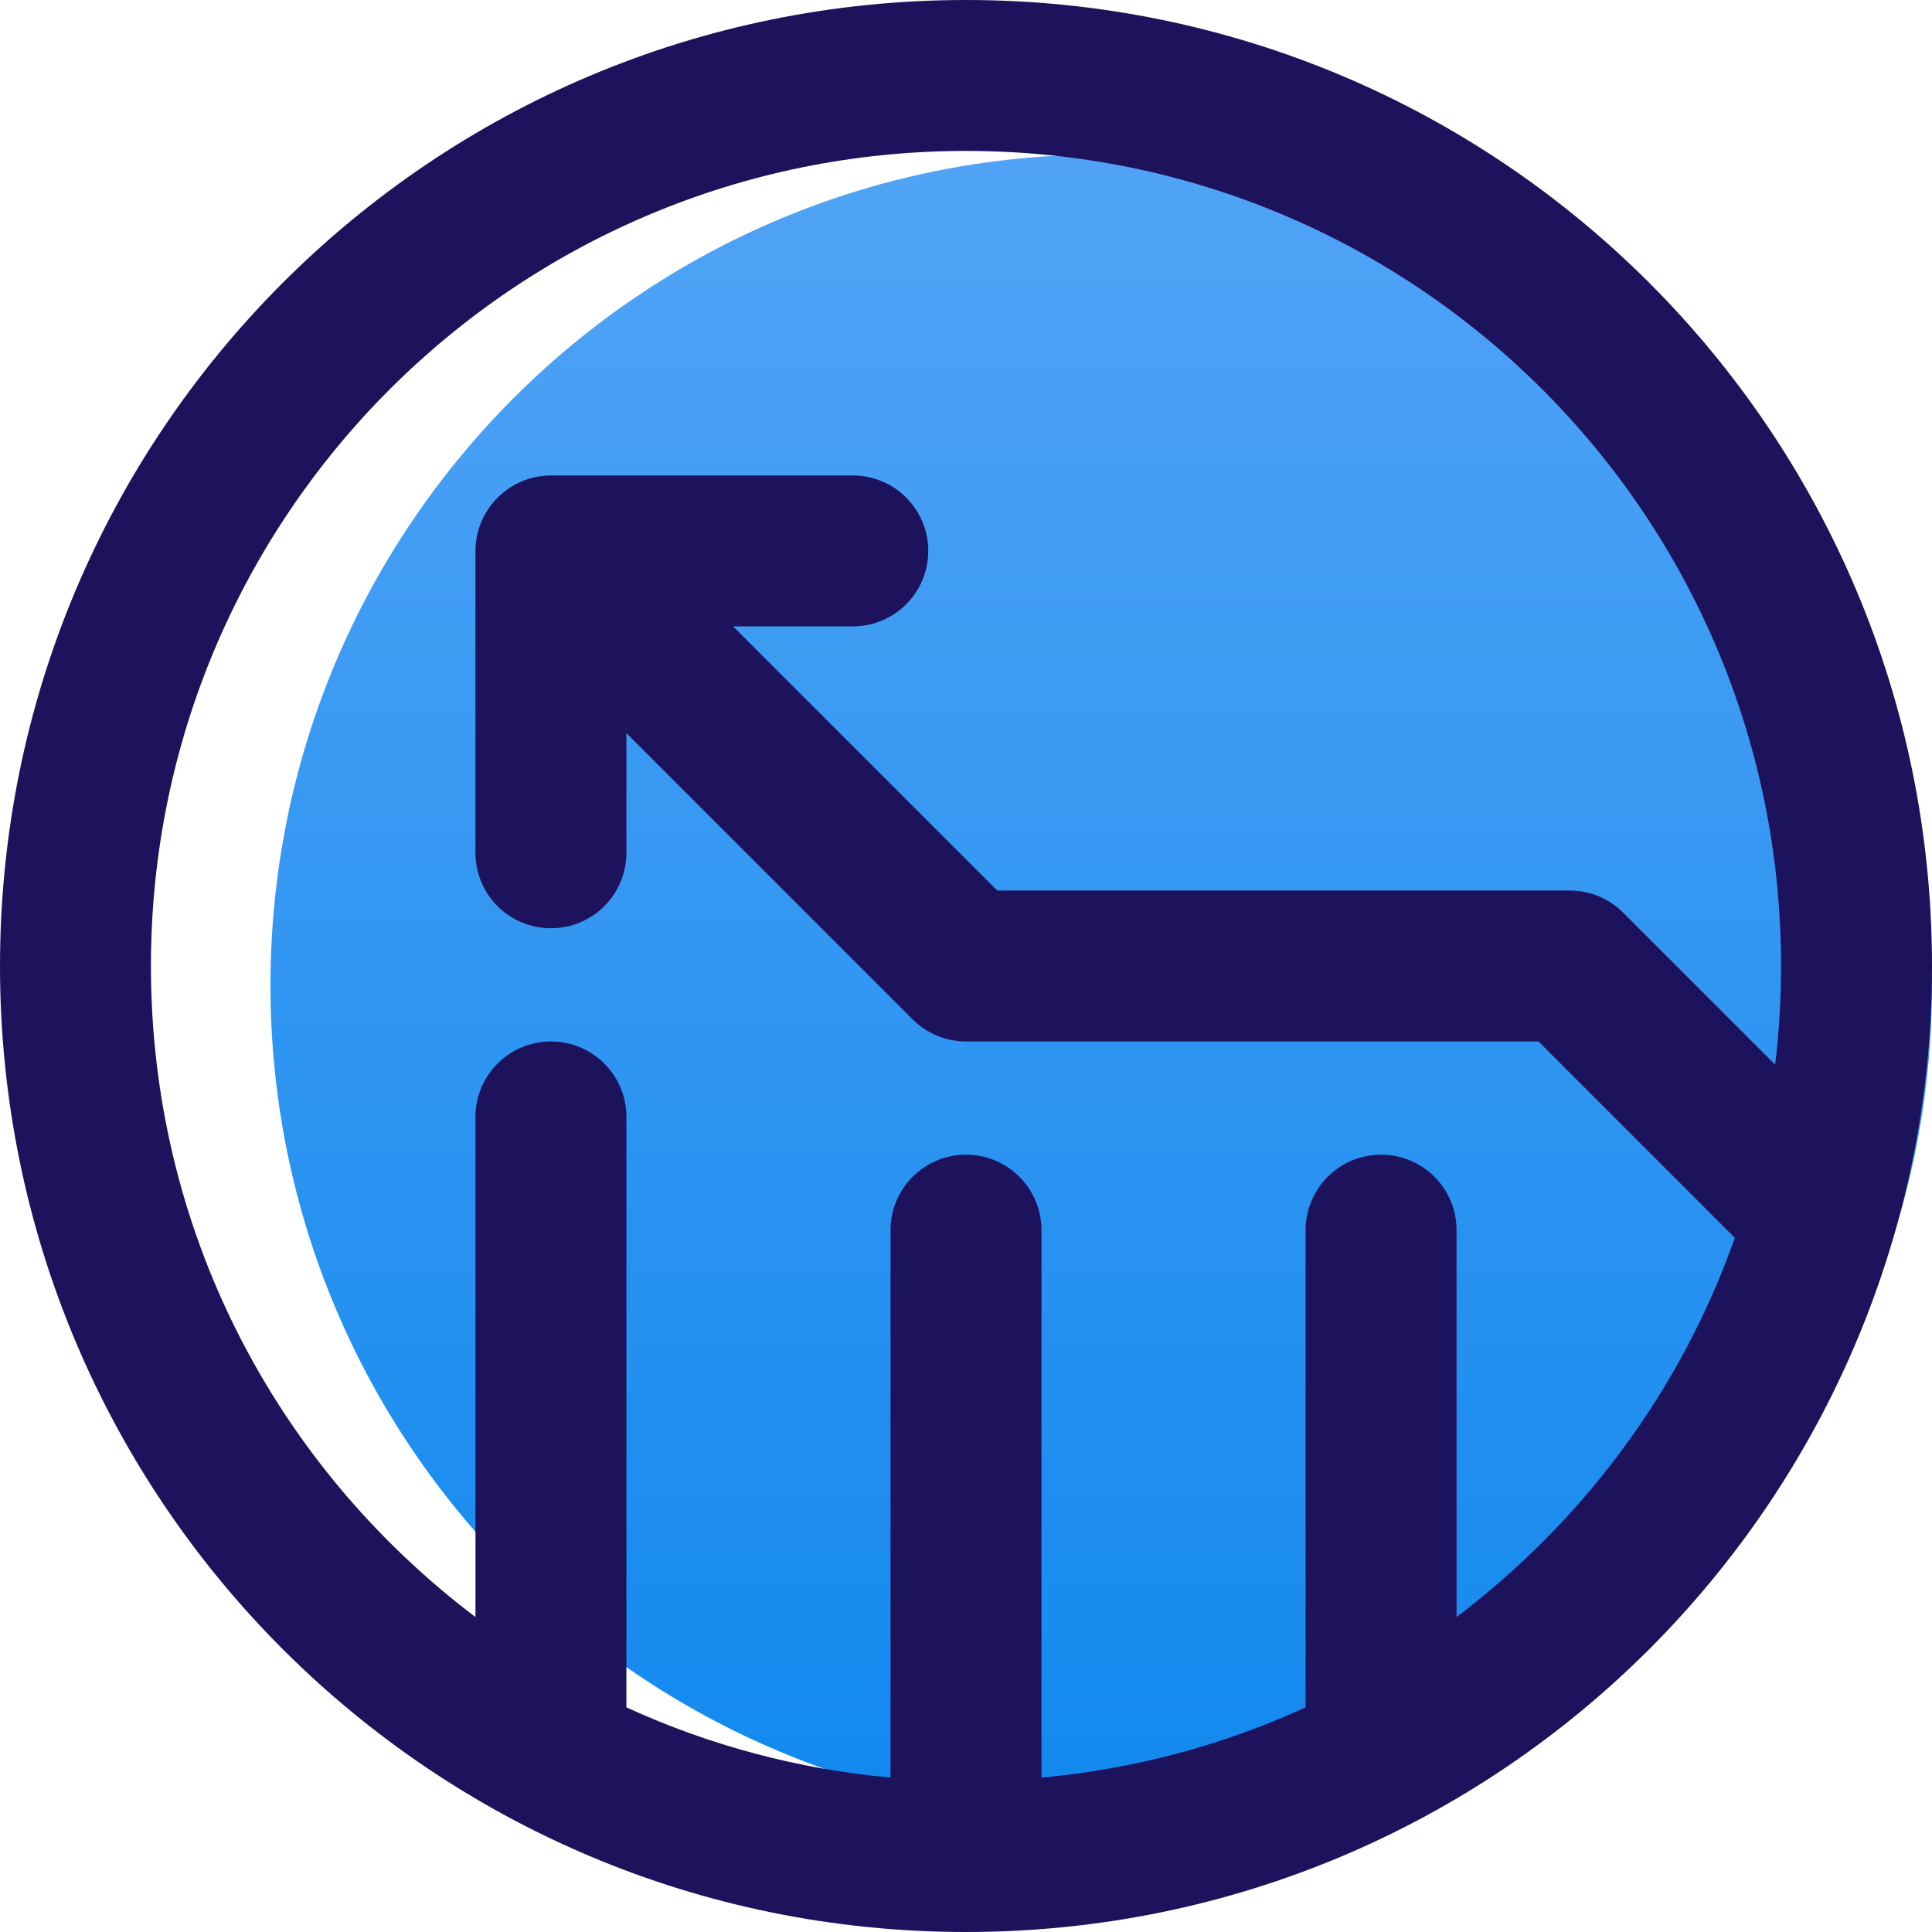
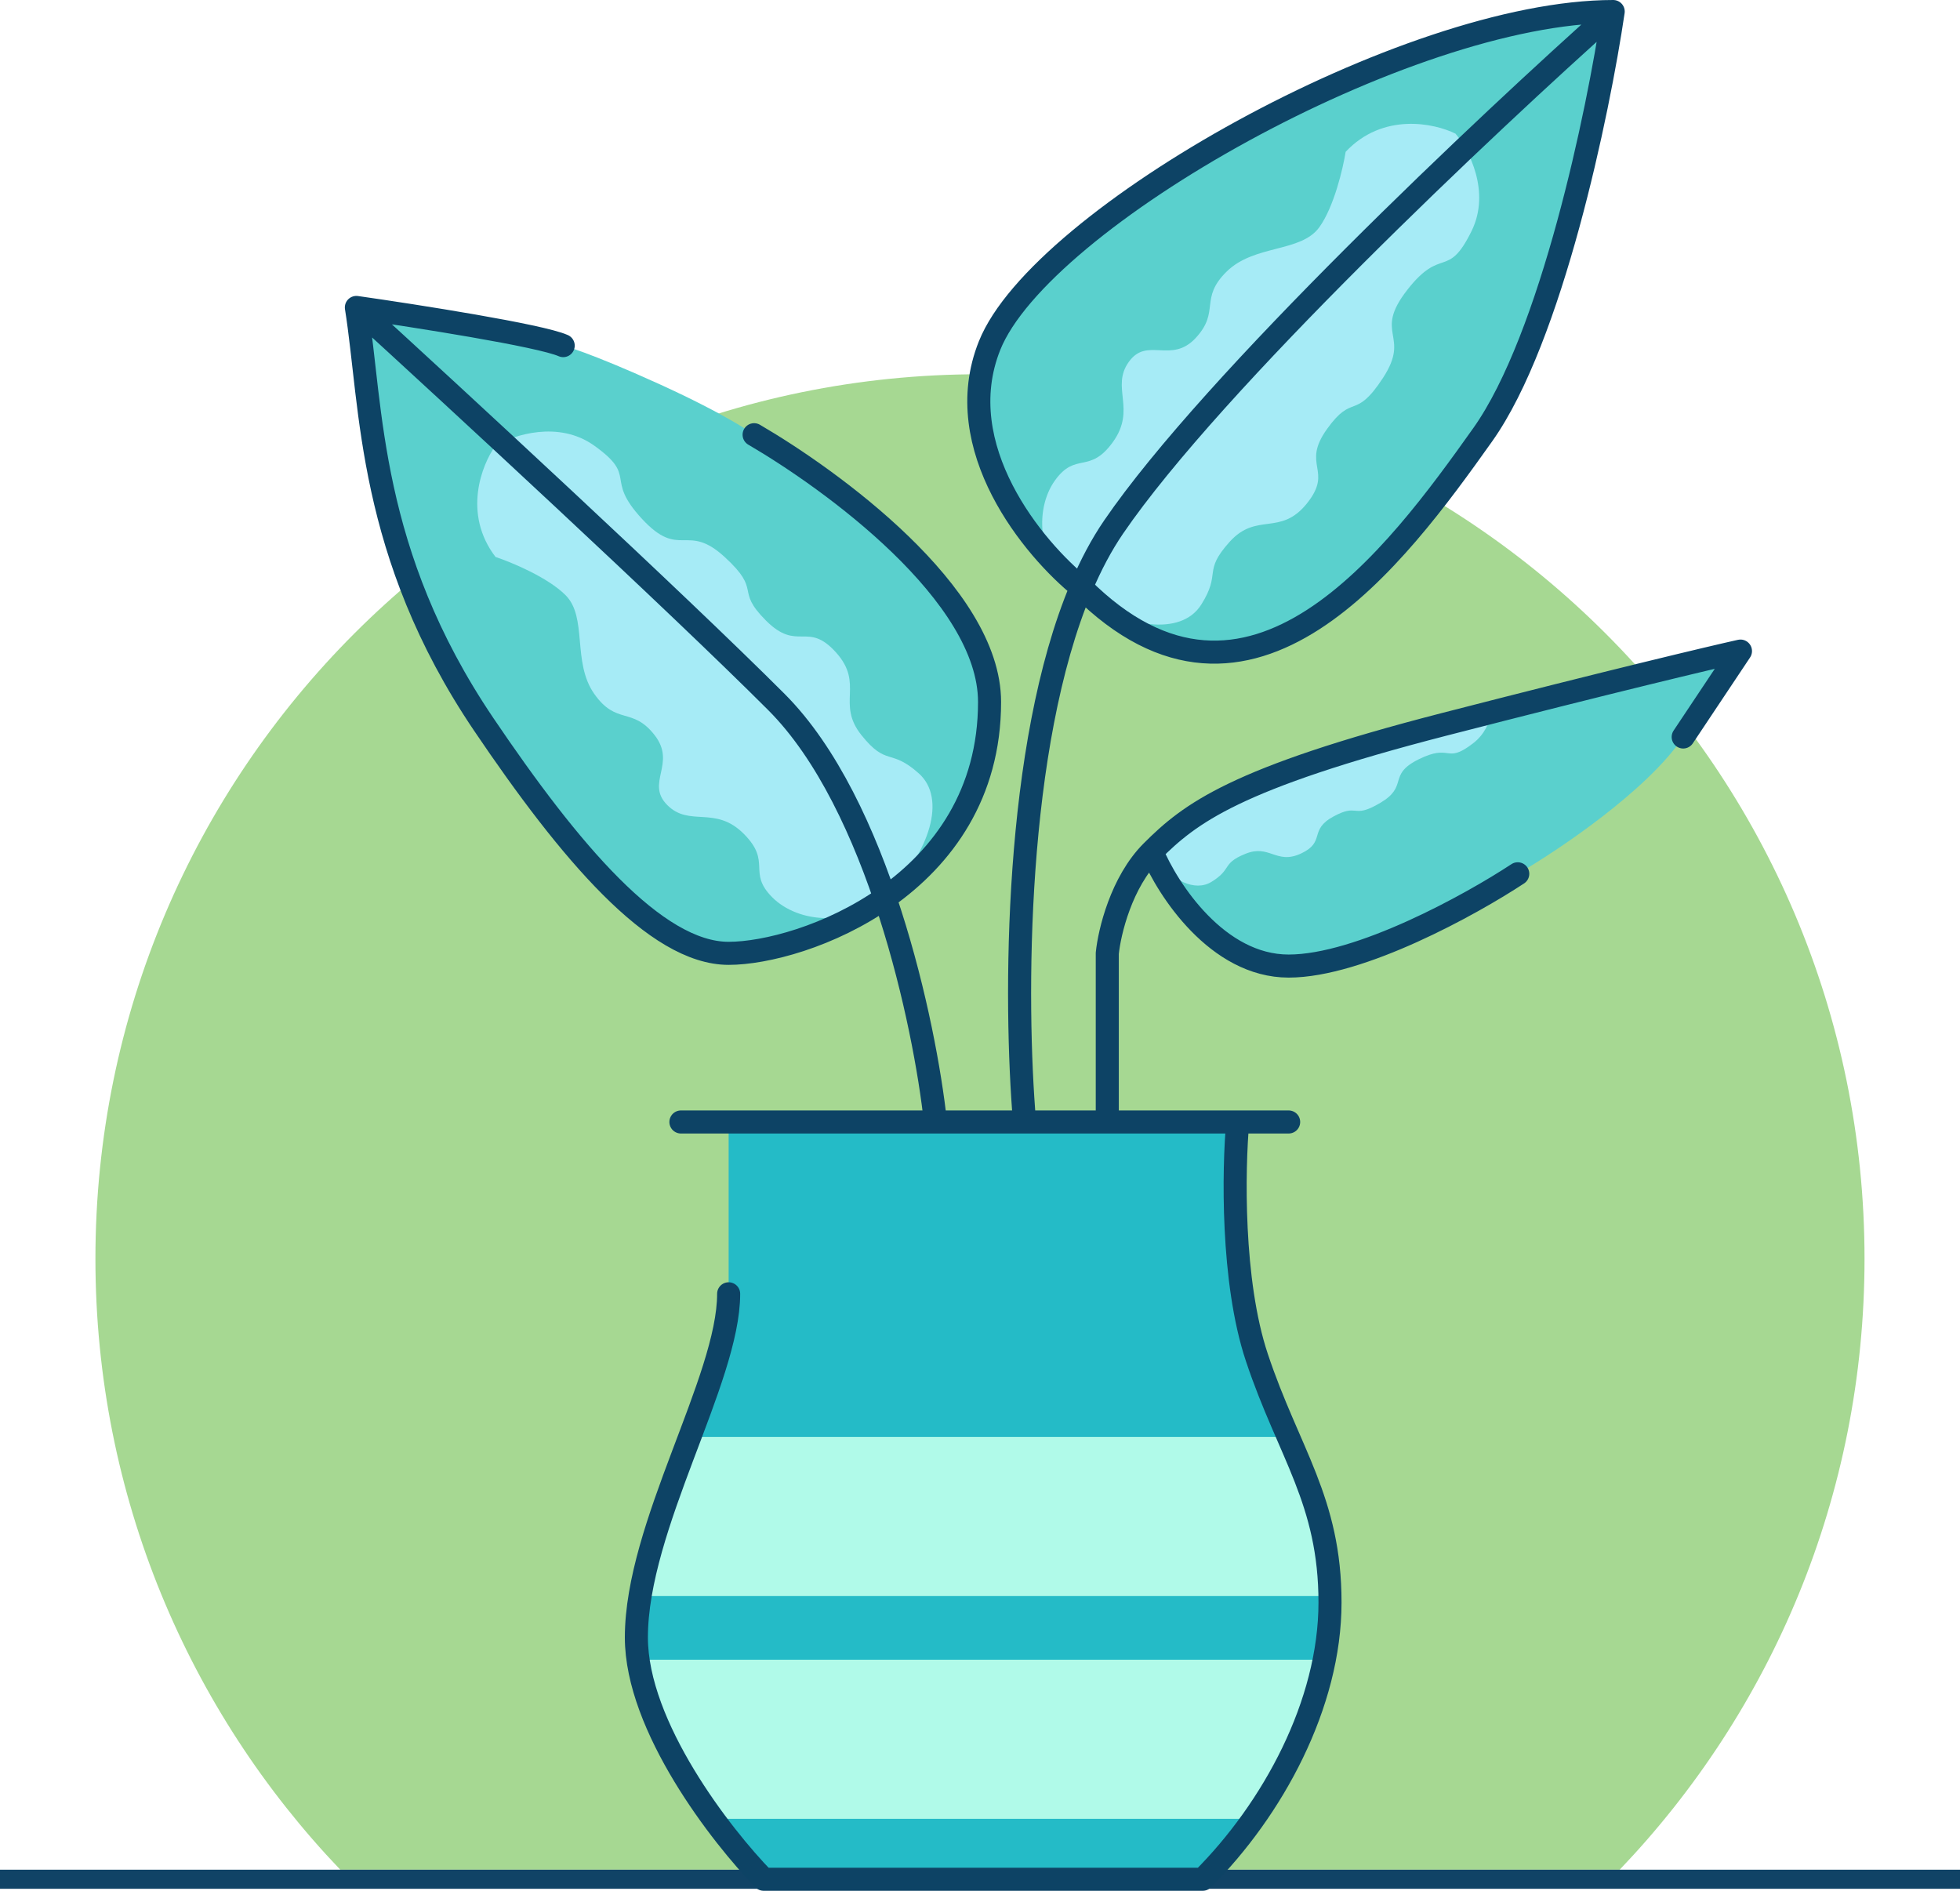
- <svg xmlns="http://www.w3.org/2000/svg" width="50px" height="50px" viewBox="0 0 50 50" version="1.1">
-   <defs>
-     <linearGradient x1="0.5%" y1="-4.633%" x2="0.5%" y2="101.5%" id="linearGradient-1">
-       <stop stop-color="#54A5F6" offset="0%" />
-       <stop stop-color="#1088EE" offset="100%" />
-     </linearGradient>
-   </defs>
-   <g id="Marshmello_landing-page" stroke="none" stroke-width="1" fill="none" fill-rule="evenodd">
-     <g id="Marshmello_landngpage-Copy" transform="translate(-164, -754)">
-       <g id="8" transform="translate(164, 754)">
-         <circle id="Oval" fill="url(#linearGradient-1)" cx="28.5" cy="25.5" r="21.5" />
-         <g id="005-analytics" transform="translate(25, 25) scale(-1, 1) translate(-25, -25) " fill="#1D125C" fill-rule="nonzero">
-           <path d="M25,0 C11.183,0 0,11.181 0,25 C0,38.817 11.181,50 25,50 C38.817,50 50,38.819 50,25 C50,11.183 38.819,0 25,0 Z M37.695,41.849 L37.695,28.906 C37.695,27.827 36.821,26.953 35.742,26.953 C34.663,26.953 33.789,27.827 33.789,28.906 L33.789,44.186 C31.646,45.169 29.342,45.786 26.953,46.004 L26.953,31.836 C26.953,30.757 26.079,29.883 25,29.883 C23.921,29.883 23.047,30.757 23.047,31.836 L23.047,46.004 C20.658,45.786 18.354,45.169 16.211,44.186 L16.211,31.836 C16.211,30.757 15.337,29.883 14.258,29.883 C13.179,29.883 12.305,30.757 12.305,31.836 L12.305,41.849 C9.066,39.398 6.509,36.022 5.103,32.034 L10.184,26.953 L25,26.953 C25.518,26.953 26.015,26.748 26.381,26.381 L33.789,18.973 L33.789,22.07 C33.789,23.149 34.663,24.023 35.742,24.023 C36.821,24.023 37.695,23.149 37.695,22.07 L37.695,14.258 C37.695,13.185 36.816,12.305 35.742,12.305 L27.93,12.305 C26.851,12.305 25.977,13.179 25.977,14.258 C25.977,15.337 26.851,16.211 27.93,16.211 L31.027,16.211 L24.191,23.047 L9.375,23.047 C8.857,23.047 8.36,23.252 7.994,23.619 L4.059,27.554 C3.958,26.713 3.906,25.86 3.906,25 C3.906,13.342 13.34,3.906 25,3.906 C36.658,3.906 46.094,13.34 46.094,25 C46.094,31.796 42.905,37.907 37.695,41.849 Z" id="Shape" />
-         </g>
-       </g>
-     </g>
-   </g>
+ <svg xmlns="http://www.w3.org/2000/svg" width="170" height="164" viewBox="0 0 170 164" fill="none">
+   <path fill-rule="evenodd" clip-rule="evenodd" d="M140.482 162.169C153.639 148.396 161.719 129.732 161.719 109.182C161.719 66.81 127.37 32.461 84.998 32.461C42.626 32.461 8.277 66.81 8.277 109.182C8.277 129.732 16.358 148.396 29.514 162.169H140.482Z" fill="#A6D892" />
+   <rect y="162.169" width="170" height="1.656" fill="#104366" />
+   <path d="M109.01 117.737C106.802 111.114 106.986 101.363 107.354 97.315H96.04H88.864H81.137H63.199V112.218C63.199 119.669 55.195 132.364 55.195 142.023C55.195 149.75 62.555 159.225 66.234 162.997H104.319C110.39 156.925 115.358 147.818 115.358 138.987C115.358 130.156 111.77 126.016 109.01 117.737Z" fill="#24BBC7" />
+   <path fill-rule="evenodd" clip-rule="evenodd" d="M111.598 124.637H59.68C59.601 124.845 59.522 125.054 59.443 125.264C57.799 129.615 56.066 134.199 55.37 138.435H115.211C115.112 132.729 113.488 128.989 111.612 124.668C111.607 124.658 111.603 124.647 111.598 124.637ZM114.718 143.955H55.195C55.866 148.672 58.801 153.787 61.707 157.754H108.585C111.496 153.638 113.761 148.849 114.718 143.955Z" fill="#B0FAE9" />
+   <path d="M76.758 77.886C79.271 85.277 80.648 92.809 81.137 97.315H88.865C87.977 86.826 87.967 64.719 93.787 50.951C89.662 47.64 82.296 38.808 85.829 29.977C90.245 18.938 121.982 1 139.92 1C138.632 9.739 134.566 29.315 128.605 37.705C121.154 48.192 108.414 65.578 93.787 50.951C87.967 64.719 87.977 86.826 88.865 97.315H96.04V82.688C96.224 80.849 97.254 76.507 99.904 73.857C103.215 70.545 107.079 67.51 125.293 62.818C139.865 59.065 148.475 57.023 150.959 56.471L145.991 63.922C142.9 68.558 135.136 73.765 131.641 75.789C127.593 78.457 117.952 83.792 111.771 83.792C105.589 83.792 101.284 77.169 99.904 73.857C97.254 76.507 96.224 80.849 96.04 82.688V97.315H88.865H81.137C80.648 92.809 79.271 85.277 76.758 77.886C71.925 81.266 66.343 82.688 63.199 82.688C56.852 82.688 49.408 73.857 41.949 62.818C31.88 47.916 32.29 35.313 30.91 26.666C36.062 27.401 46.861 29.094 48.849 29.977C48.849 29.977 51.056 30.529 57.128 33.289C63.199 36.049 65.407 37.705 65.407 37.705C72.03 41.568 85.829 51.503 85.829 60.886C85.829 68.964 81.682 74.442 76.758 77.886Z" fill="#5AD0CD" />
+   <path d="M49.051 51.618C47.505 50.073 44.359 48.767 42.979 48.307C40.109 44.553 41.783 40.303 42.979 38.648C44.543 37.728 48.444 36.44 51.535 38.648C55.398 41.407 52.362 41.407 55.674 44.995C58.986 48.583 59.538 45.271 62.849 48.307C66.161 51.342 63.677 51.066 66.437 53.826C69.197 56.586 70.025 53.826 72.508 56.586C74.992 59.346 72.508 61.001 74.716 63.761C76.924 66.521 77.2 64.865 79.684 67.073C82.168 69.281 80.512 73.972 77.2 77.284C73.888 80.596 69.197 80.044 66.989 77.836C64.781 75.628 66.989 74.8 64.505 72.316C62.022 69.833 59.814 71.764 57.882 69.833C55.95 67.901 58.71 66.245 56.778 63.761C54.846 61.277 53.466 62.933 51.535 60.173C49.603 57.414 50.983 53.55 49.051 51.618Z" fill="#A6EBF6" />
+   <path d="M114.437 19.7C115.71 17.923 116.485 14.606 116.714 13.17C119.948 9.726 124.415 10.684 126.243 11.594C127.406 12.986 129.313 16.625 127.639 20.034C125.547 24.296 125.052 21.301 122.052 25.154C119.053 29.007 122.411 29.011 119.956 32.774C117.501 36.536 117.368 34.041 115.096 37.214C112.823 40.387 115.681 40.753 113.364 43.654C111.046 46.555 109.007 44.375 106.645 47.003C104.282 49.632 105.961 49.634 104.188 52.444C102.415 55.255 97.516 54.387 93.709 51.66C89.901 48.933 89.68 44.214 91.498 41.676C93.316 39.138 94.493 41.181 96.538 38.325C98.583 35.469 96.317 33.606 97.908 31.385C99.499 29.164 101.583 31.616 103.718 29.305C105.853 26.994 103.994 25.903 106.402 23.547C108.809 21.19 112.846 21.921 114.437 19.7Z" fill="#A6EBF6" />
+   <path fill-rule="evenodd" clip-rule="evenodd" d="M99.902 73.805C103.214 70.494 107.078 67.458 125.292 62.767C126.717 62.4 128.084 62.049 129.395 61.715C129.203 62.697 128.737 63.723 127.776 64.464C126.501 65.448 126.057 65.391 125.506 65.321C125.014 65.258 124.436 65.184 123.106 65.83C121.638 66.543 121.458 67.143 121.273 67.763C121.103 68.333 120.928 68.919 119.739 69.625C118.436 70.398 117.991 70.358 117.543 70.317C117.137 70.28 116.729 70.243 115.681 70.805C114.577 71.397 114.41 71.948 114.25 72.478C114.09 73.008 113.936 73.516 112.858 74.023C111.748 74.545 111.062 74.313 110.371 74.08C109.718 73.86 109.061 73.638 108.038 74.048C106.89 74.509 106.655 74.86 106.384 75.265C106.158 75.603 105.907 75.978 105.08 76.486C103.619 77.383 101.669 76.34 100.222 74.52C100.102 74.269 99.996 74.029 99.902 73.805Z" fill="#A6EBF6" />
+   <path d="M59.059 97.315H81.137M111.771 97.315H107.355M107.355 97.315C106.987 101.363 106.803 111.114 109.011 117.737C111.771 126.016 115.358 130.156 115.358 138.987C115.358 147.818 110.391 156.925 104.319 162.997H66.235C62.555 159.225 55.196 149.75 55.196 142.023C55.196 132.364 63.199 119.669 63.199 112.218M107.355 97.315H96.04M81.137 97.315C80.218 88.852 76.17 69.718 67.339 60.886C58.508 52.055 39.373 34.393 30.91 26.666M81.137 97.315H88.865M30.91 26.666C32.29 35.313 31.88 47.916 41.949 62.818C49.408 73.857 56.852 82.688 63.199 82.688C69.546 82.688 85.829 76.893 85.829 60.886C85.829 51.503 72.03 41.568 65.407 37.705M30.91 26.666C36.062 27.401 46.861 29.094 48.849 29.977M88.865 97.315C87.977 86.826 87.967 64.719 93.787 50.951M88.865 97.315H96.04M139.92 1C129.065 10.659 105.202 33.123 96.592 45.708C95.533 47.255 94.603 49.021 93.787 50.951M139.92 1C138.632 9.739 134.566 29.315 128.605 37.705C121.154 48.192 108.414 65.578 93.787 50.951M139.92 1C121.982 1 90.245 18.938 85.829 29.977C82.296 38.808 89.662 47.64 93.787 50.951M96.04 97.315V82.688C96.224 80.849 97.254 76.507 99.904 73.857M99.904 73.857C103.215 70.545 107.079 67.51 125.293 62.818C139.865 59.065 148.475 57.023 150.959 56.471L145.991 63.922M99.904 73.857C101.284 77.169 105.589 83.792 111.771 83.792C117.952 83.792 127.593 78.457 131.641 75.789" stroke="#0D4365" stroke-width="2" stroke-linecap="round" stroke-linejoin="round" />
</svg>
